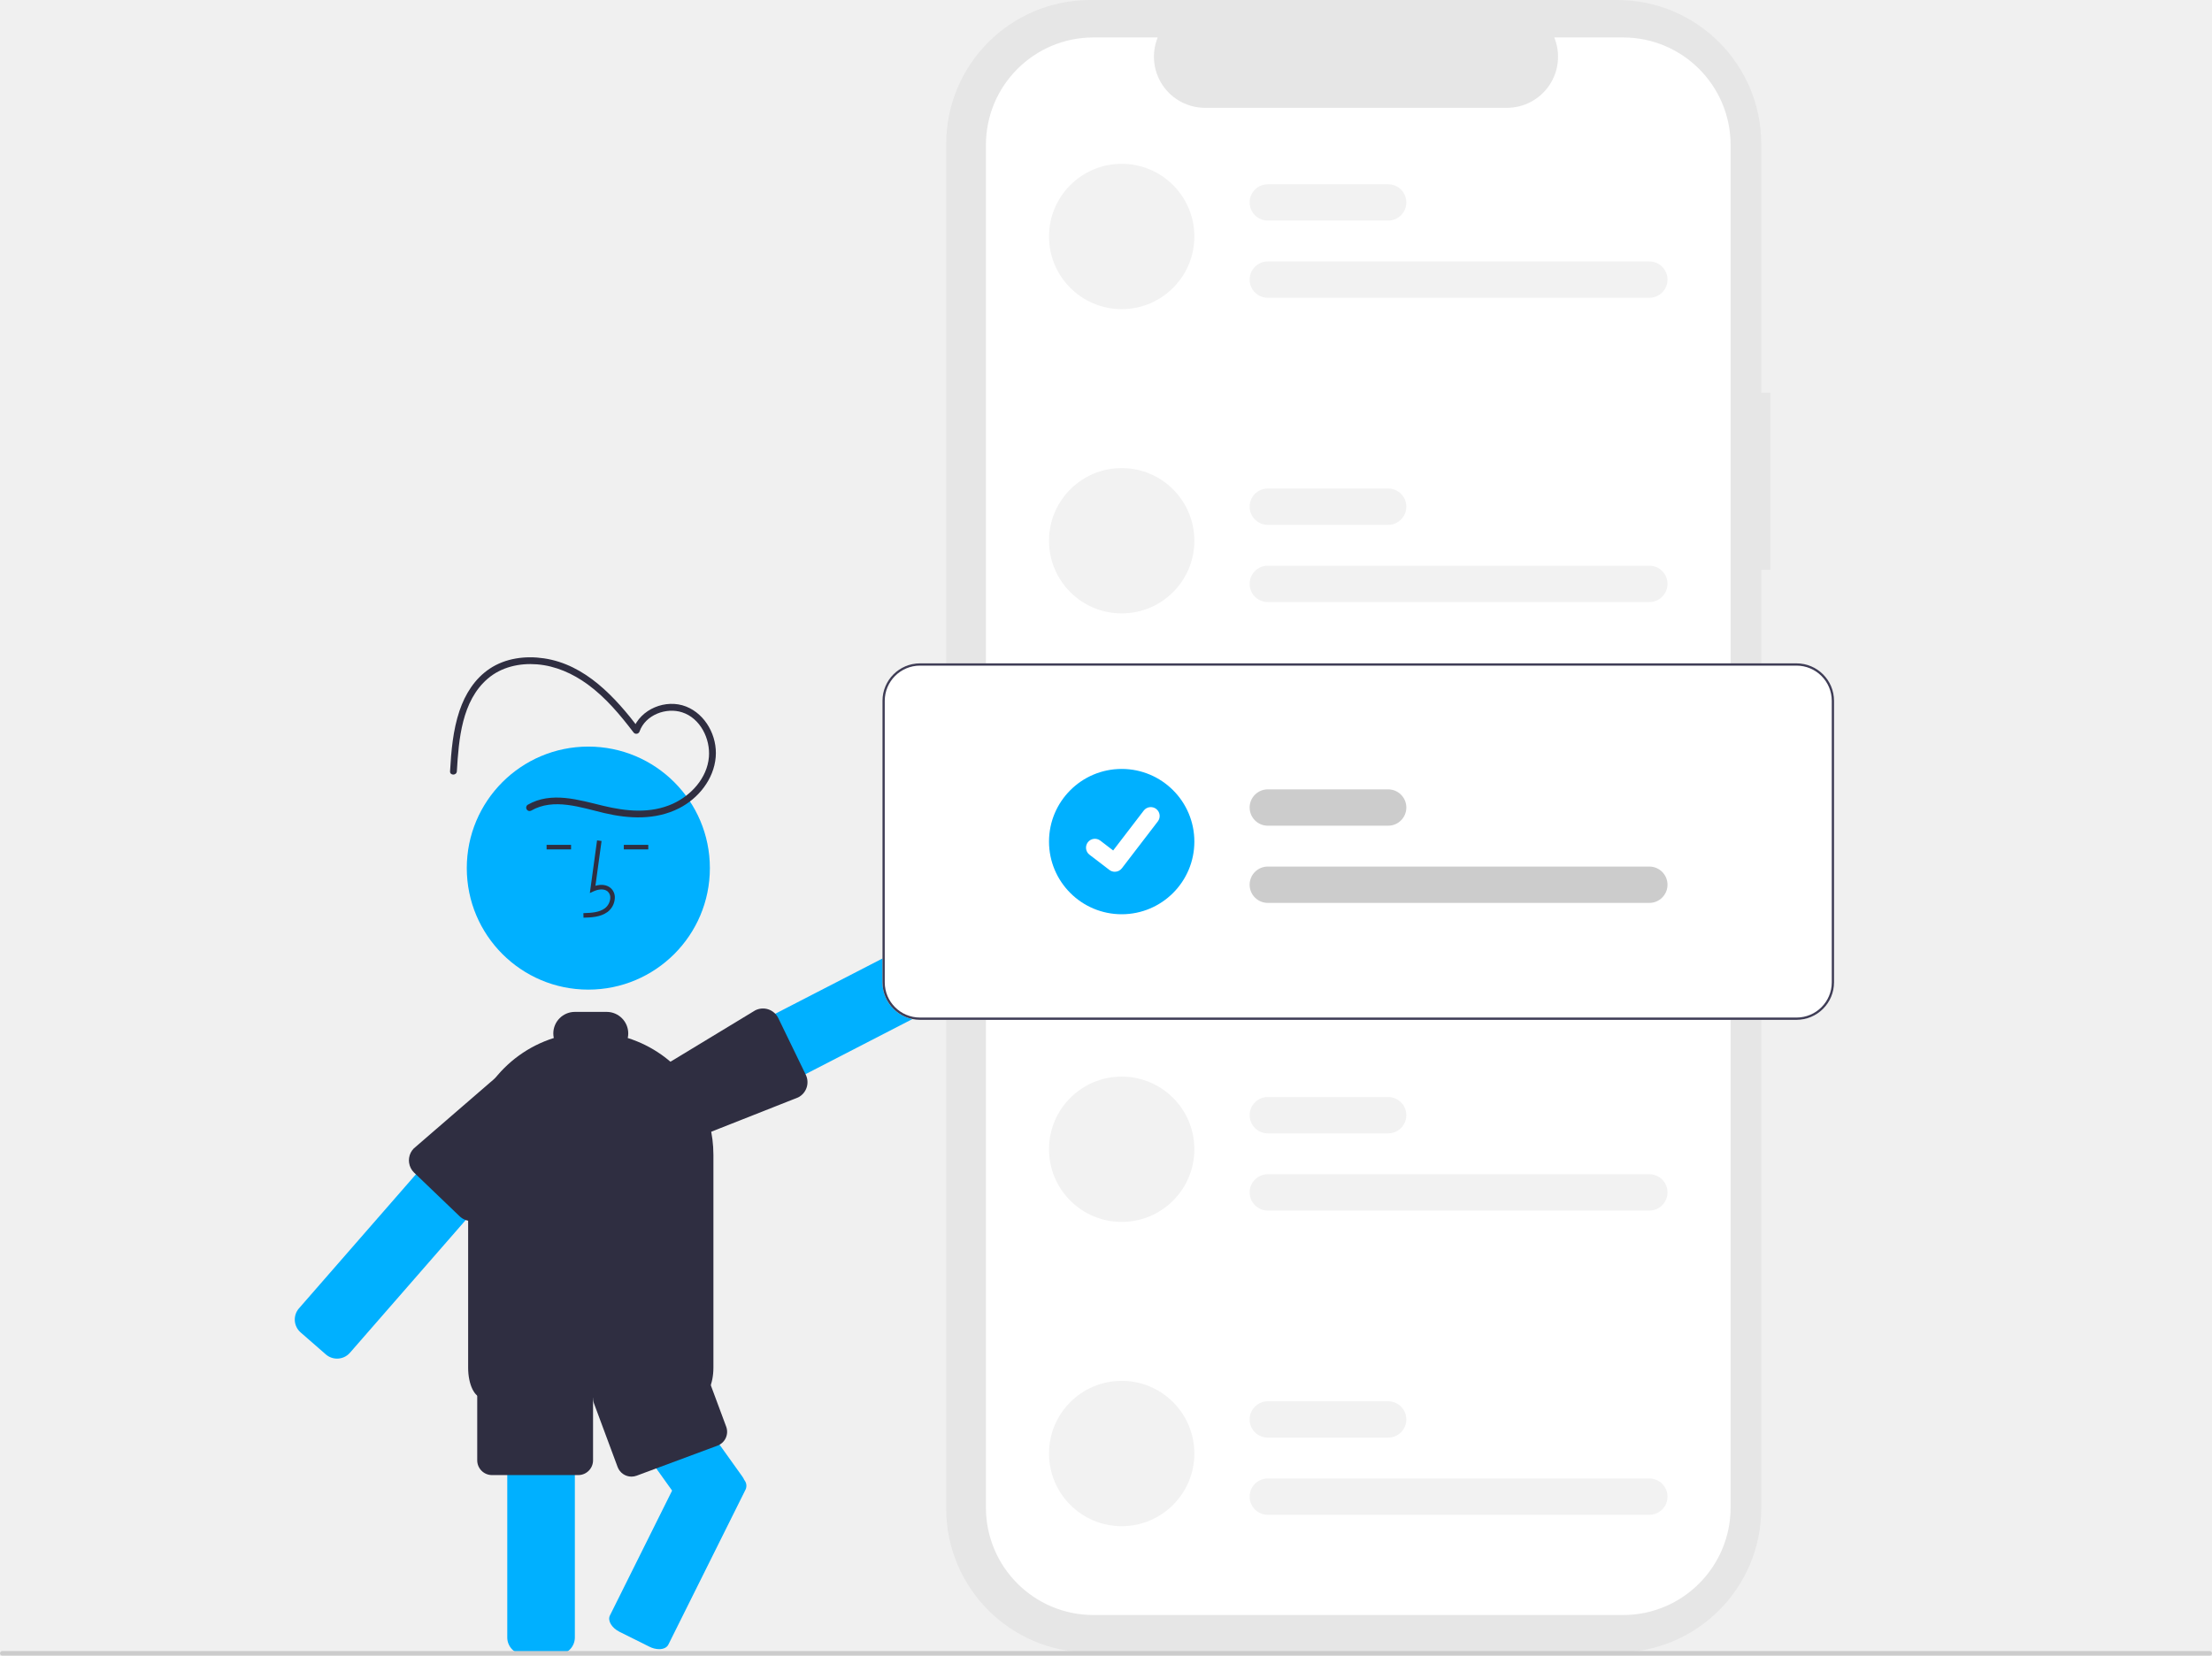
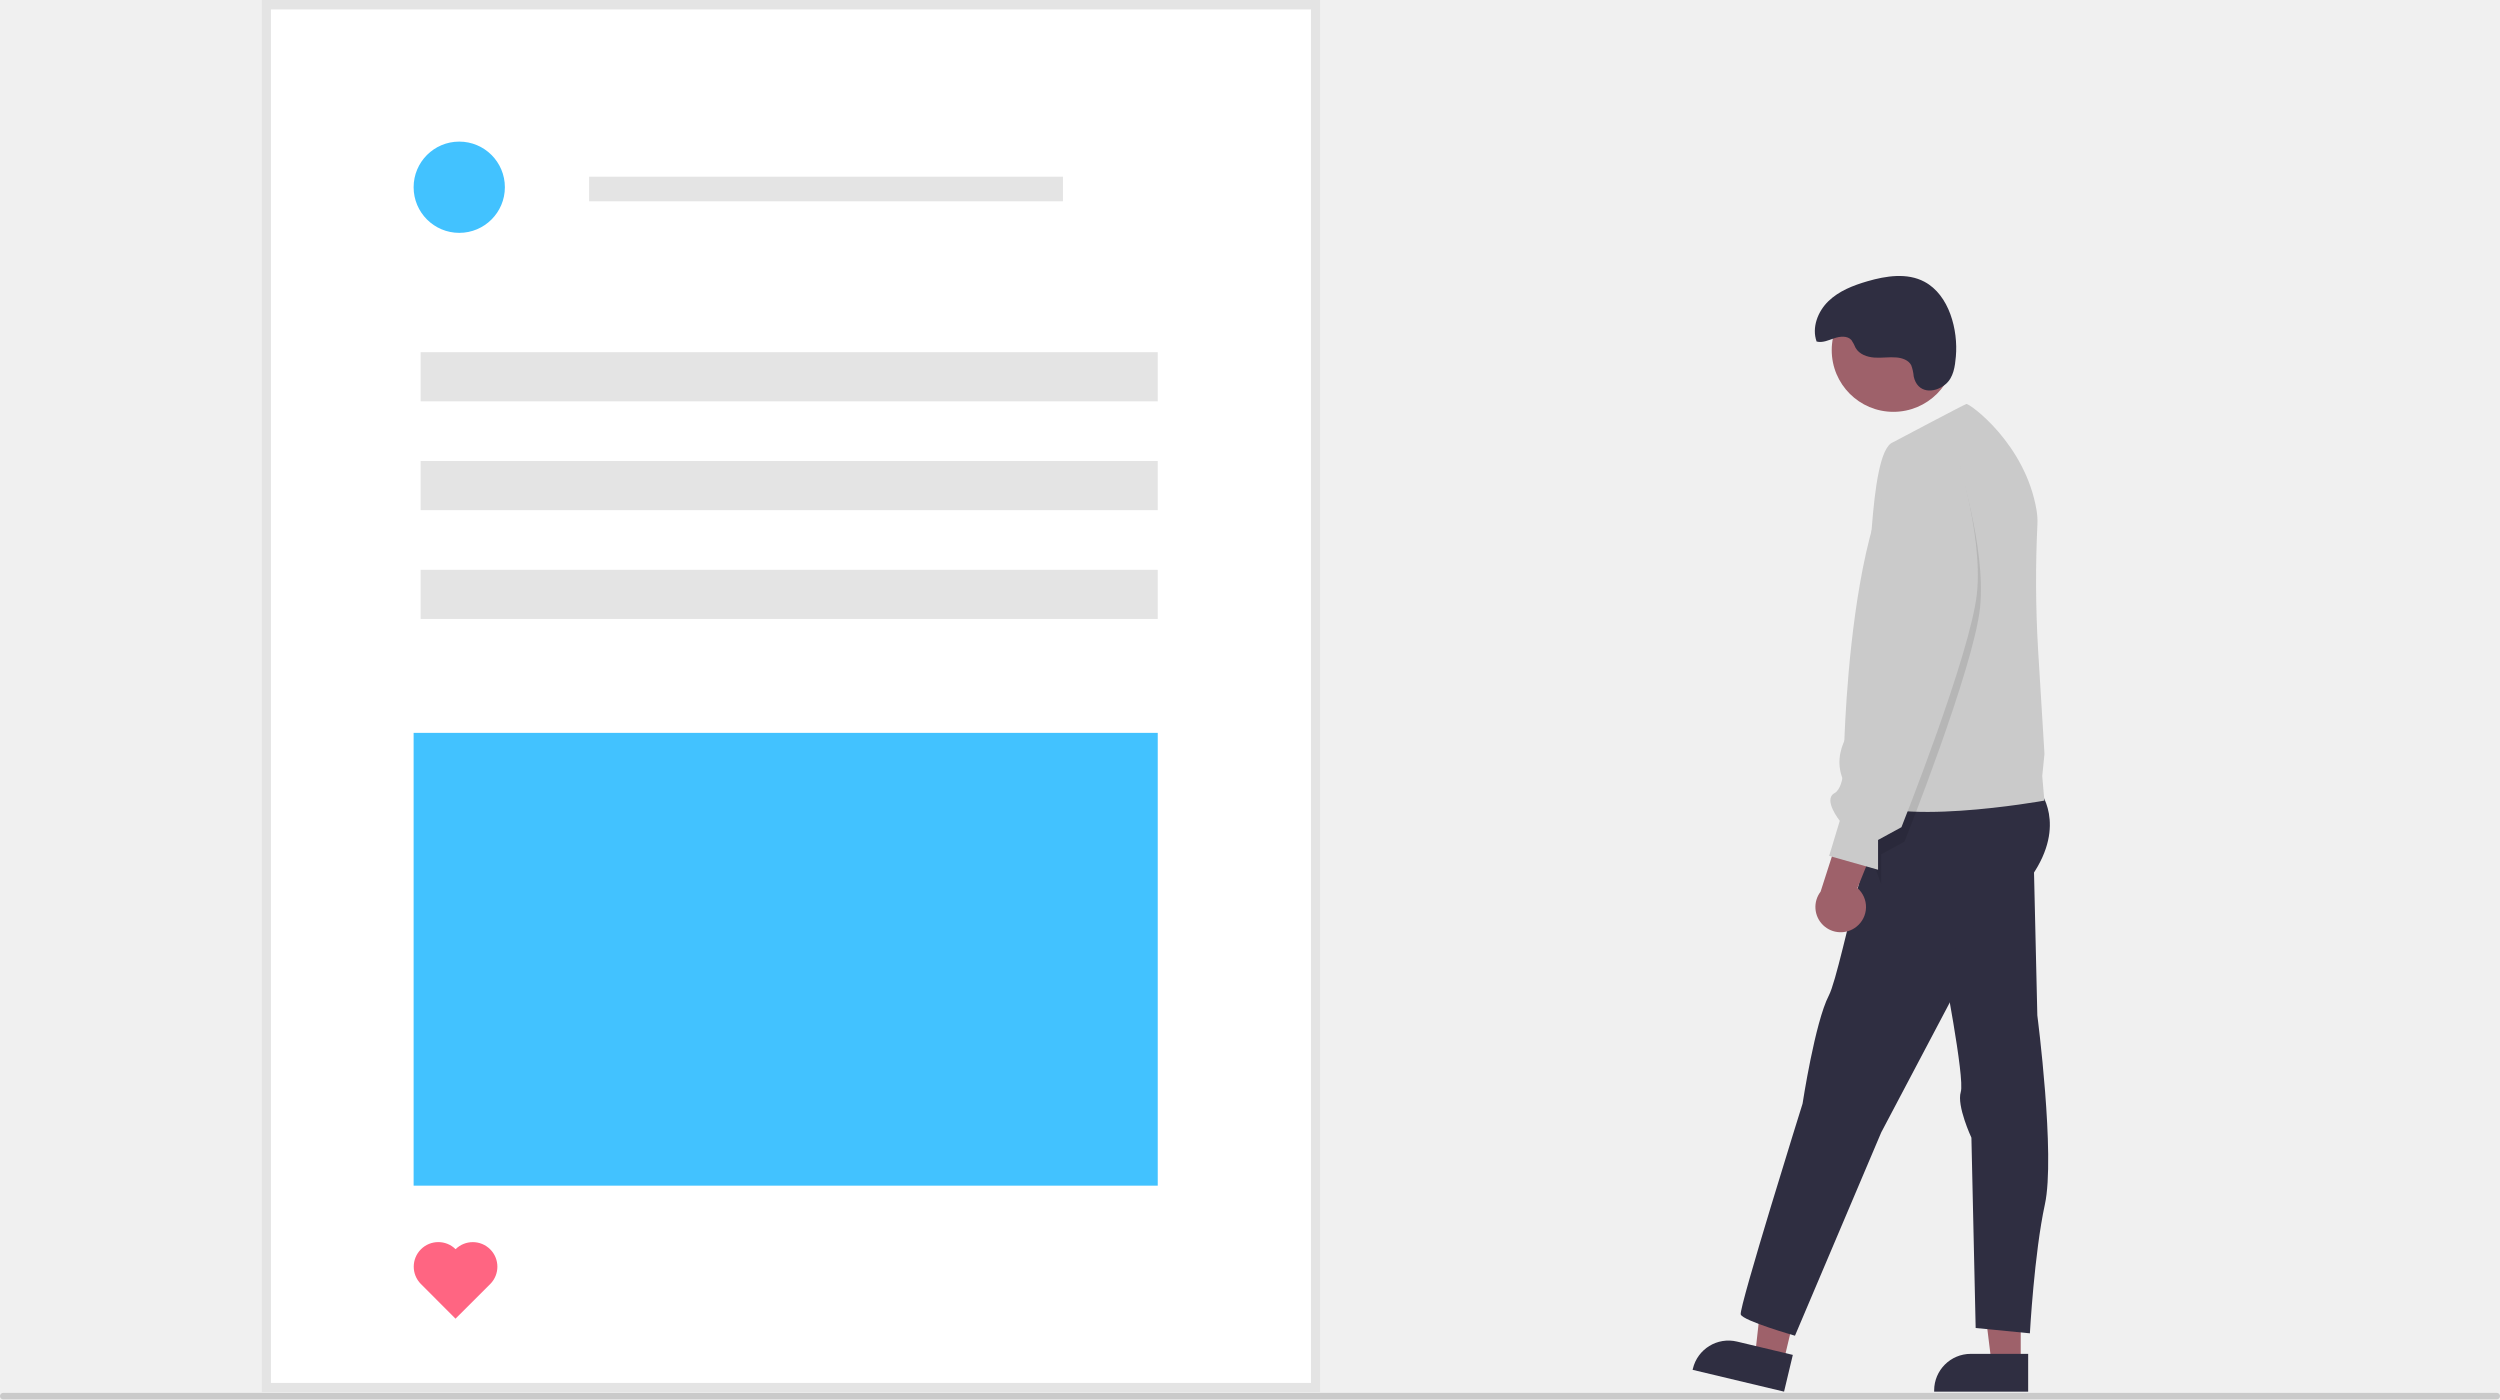
- <svg xmlns="http://www.w3.org/2000/svg" data-name="Layer 1" width="974" height="729.151" viewBox="0 0 974 729.151">
-   <path d="M892.52,258.372h-3.999V148.826a63.402,63.402,0,0,0-63.402-63.402H593.033a63.402,63.402,0,0,0-63.402,63.402v600.974a63.402,63.402,0,0,0,63.402,63.402H825.119a63.402,63.402,0,0,0,63.402-63.402V336.348h3.999Z" transform="translate(-113 -85.42434)" fill="#e6e6e6" />
-   <path d="M875.027,149.269v600.09a47.351,47.351,0,0,1-47.35,47.35h-233.2a47.351,47.351,0,0,1-47.35-47.35v-600.09a47.351,47.351,0,0,1,47.35-47.35h28.29a22.507,22.507,0,0,0,20.83,30.99h132.96a22.507,22.507,0,0,0,20.83-30.99h30.29A47.351,47.351,0,0,1,875.027,149.269Z" transform="translate(-113 -85.42434)" fill="#fff" />
-   <path d="M261.42,683.786a7.515,7.515,0,0,1-4.934-1.843l-11.121-9.701a7.518,7.518,0,0,1-.729-10.584l80.862-92.711a5.957,5.957,0,0,1,.515-.536A7.495,7.495,0,0,1,336.074,568.23l11.129,9.699a7.496,7.496,0,0,1,2.55,5.142l0.0.002a7.49,7.49,0,0,1-1.832,5.441l-80.85,92.71a7.499,7.499,0,0,1-5.651,2.562Z" transform="translate(-113 -85.42434)" fill="#00b0ff" />
-   <path d="M409.974,587.335a7.772,7.772,0,0,1-2.298-.352,7.478,7.478,0,0,1-4.386-3.708l-6.761-13.121a7.471,7.471,0,0,1,1.706-9.056,7.105,7.105,0,0,1,1.518-1.047L509.095,503.681a7.516,7.516,0,0,1,10.103,3.225l6.761,13.121a7.517,7.517,0,0,1-3.227,10.104L413.393,586.5A7.442,7.442,0,0,1,409.974,587.335Z" transform="translate(-113 -85.42434)" fill="#00b0ff" />
-   <path d="M408.004,590.516a7.584,7.584,0,0,1-6.727-4.146l-6.62-13.19a7.468,7.468,0,0,1-.578-5.155c.029-.133.073-.278.116-.418l.04-.132c.117-.344.232-.835.366-1.405l.078-.33c.489-2.122,1.099-4.765,2.322-5.866a2.185,2.185,0,0,1,.511-.356L445.515,530.418a7.514,7.514,0,0,1,5.796-.457,7.537,7.537,0,0,1,4.34,3.751l12.122,24.984a7.509,7.509,0,0,1-3.347,10.057l-53.158,20.988A7.199,7.199,0,0,1,408.004,590.516Z" transform="translate(-113 -85.42434)" fill="#2f2e41" />
-   <circle cx="259.056" cy="382.329" r="53.519" fill="#00b0ff" />
-   <path d="M358.624,814.096H343.864a7.508,7.508,0,0,1-7.5-7.5V681.585a7.508,7.508,0,0,1,7.5-7.5h14.76a7.313,7.313,0,0,1,2.714.516,7.443,7.443,0,0,1,4.764,6.637,1.968,1.968,0,0,1,.022.348V806.596A7.508,7.508,0,0,1,358.624,814.096Z" transform="translate(-113 -85.42434)" fill="#00b0ff" />
-   <path d="M440.894,737.456a4.096,4.096,0,0,0-.229-.34,6.958,6.958,0,0,0-.76-1.35l-25.16-35.2-20.73-28.99H358.654l2.5,3.49,4.45,6.23,13.79,19.28,29.55,41.33-27.39,55.02c-1.12,2.24.79,5.46,4.24,7.18l13.21,6.58a9.712,9.712,0,0,0,4.23,1.06c1.86,0,3.41-.69,4.06-2l34.05-68.4A3.963,3.963,0,0,0,440.894,737.456Z" transform="translate(-113 -85.42434)" fill="#00b0ff" />
-   <path d="M320.555,623.186a7.516,7.516,0,0,1-5.232-2.154l-20.027-19.207a7.427,7.427,0,0,1-2.158-4.281,6.474,6.474,0,0,1-.085-1.019,6.815,6.815,0,0,1,.087-1.155,7.382,7.382,0,0,1,2.078-4.167l42.588-36.816c1.154-1.19,4.081-.943,6.663-.726l.39.032a14.033,14.033,0,0,0,1.432.082c.177.019.382.009.571.019a7.547,7.547,0,0,1,4.762,2.144l10.51,10.361a7.509,7.509,0,0,1,.075,10.607l-36.23,43.987A7.479,7.479,0,0,1,320.555,623.186Z" transform="translate(-113 -85.42434)" fill="#2f2e41" />
-   <path d="M369.932,489.589l-.056-2c3.721-.104,7.001-.337,9.466-2.138a6.148,6.148,0,0,0,2.381-4.528,3.514,3.514,0,0,0-1.153-2.895c-1.636-1.382-4.269-.935-6.188-.055l-1.655.759,3.173-23.19,1.981.271L375.183,475.541c2.607-.767,5.023-.437,6.678.961a5.471,5.471,0,0,1,1.86,4.492,8.133,8.133,0,0,1-3.2,6.073C377.354,489.381,373.239,489.497,369.932,489.589Z" transform="translate(-113 -85.42434)" fill="#2f2e41" />
-   <rect x="274.682" y="372.091" width="10.771" height="2" fill="#2f2e41" />
-   <rect x="240.682" y="372.091" width="10.771" height="2" fill="#2f2e41" />
-   <path d="M420.634,701.076h-95c-3.645,0-6.5-5.854-6.5-13.328V594.076a54.031,54.031,0,0,1,37.721-51.498,9.373,9.373,0,0,1-.221-2.002,9.511,9.511,0,0,1,9.5-9.5h14a9.511,9.511,0,0,1,9.5,9.5,9.372,9.372,0,0,1-.222,2.006,53.642,53.642,0,0,1,14.81,7.335c.932.651,1.85,1.345,2.728,2.062a53.865,53.865,0,0,1,17.025,23.879c.552,1.524,1.041,3.104,1.453,4.692l0.0.001a54.362,54.362,0,0,1,1.706,13.524V687.748c0,7.287-2.756,13.098-6.291,13.302A.741.741,0,0,1,420.634,701.076Z" transform="translate(-113 -85.42434)" fill="#2f2e41" />
-   <path d="M367.634,735.076h-38a6.507,6.507,0,0,1-6.5-6.5v-30a6.507,6.507,0,0,1,6.5-6.5h38a6.507,6.507,0,0,1,6.5,6.5v30A6.507,6.507,0,0,1,367.634,735.076Z" transform="translate(-113 -85.42434)" fill="#2f2e41" />
-   <path d="M391.055,735.754a6.512,6.512,0,0,1-6.1-4.236l-10.449-28.122a6.508,6.508,0,0,1,3.829-8.357L413.956,681.804a6.509,6.509,0,0,1,8.357,3.829l10.449,28.122a6.508,6.508,0,0,1-3.829,8.357l-35.621,13.235A6.468,6.468,0,0,1,391.055,735.754Z" transform="translate(-113 -85.42434)" fill="#2f2e41" />
-   <path d="M346.894,442.44c9.918-5.732,21.946-1.335,32.192,1.07,10.947,2.569,22.519,3.125,32.837-2.065,8.587-4.32,15.406-12.837,16.224-22.596.764-9.122-4.374-18.842-13.064-22.264-8.853-3.486-20.123,1.075-23.351,10.16l2.742-.358c-10.611-13.93-23.69-28.304-41.941-31.017-8.188-1.217-16.928-.11-23.924,4.566-6.558,4.383-10.782,11.151-13.272,18.52-2.89,8.551-3.645,17.706-4.168,26.661-.113,1.929,2.888,1.922,3,0,.821-14.063,2.153-31.024,13.651-40.848,5.968-5.1,13.937-6.875,21.632-6.259,8.173.654,15.751,4.042,22.321,8.835,7.873,5.744,14.243,13.351,20.112,21.056a1.525,1.525,0,0,0,2.742-.358c2.592-7.292,11.686-10.693,18.764-8.388,8.004,2.606,12.43,11.683,11.758,19.695-.769,9.176-7.791,16.893-15.91,20.566-9.781,4.425-20.498,3.344-30.62.901-10.751-2.595-22.895-6.442-33.237-.465a1.501,1.501,0,0,0,1.514,2.59Z" transform="translate(-113 -85.42434)" fill="#2f2e41" />
-   <path d="M606.907,157.575a32,32,0,0,0-0,64h0a32,32,0,0,0,0-64Z" transform="translate(-113 -85.42434)" fill="#f2f2f2" />
-   <path d="M839.246,216.576h-168a8,8,0,1,1,0-16h168a8,8,0,1,1,0,16Z" transform="translate(-113 -85.42434)" fill="#f2f2f2" />
-   <path d="M724.246,182.576h-53a8,8,0,1,1,0-16h53a8,8,0,0,1,0,16Z" transform="translate(-113 -85.42434)" fill="#f2f2f2" />
-   <path d="M606.907,291.575a32,32,0,0,0-0,64h0a32,32,0,0,0,0-64Z" transform="translate(-113 -85.42434)" fill="#f2f2f2" />
-   <path d="M839.246,350.576h-168a8,8,0,1,1,0-16h168a8,8,0,0,1,0,16Z" transform="translate(-113 -85.42434)" fill="#f2f2f2" />
-   <path d="M724.246,316.576h-53a8,8,0,1,1,0-16h53a8,8,0,0,1,0,16Z" transform="translate(-113 -85.42434)" fill="#f2f2f2" />
-   <path d="M606.907,559.575a32,32,0,0,0-0,64h0a32,32,0,0,0,0-64Z" transform="translate(-113 -85.42434)" fill="#f2f2f2" />
-   <path d="M839.246,618.576h-168a8,8,0,1,1,0-16h168a8,8,0,0,1,0,16Z" transform="translate(-113 -85.42434)" fill="#f2f2f2" />
-   <path d="M724.246,584.576h-53a8,8,0,1,1,0-16h53a8,8,0,0,1,0,16Z" transform="translate(-113 -85.42434)" fill="#f2f2f2" />
-   <path d="M606.907,693.575a32,32,0,0,0-0,64h0a32,32,0,0,0,0-64Z" transform="translate(-113 -85.42434)" fill="#f2f2f2" />
-   <path d="M839.246,752.576h-168a8,8,0,1,1,0-16h168a8,8,0,0,1,0,16Z" transform="translate(-113 -85.42434)" fill="#f2f2f2" />
-   <path d="M724.246,718.576h-53a8,8,0,1,1,0-16h53a8,8,0,0,1,0,16Z" transform="translate(-113 -85.42434)" fill="#f2f2f2" />
-   <path d="M904.077,534.576h-386a16.519,16.519,0,0,1-16.5-16.5v-124a16.519,16.519,0,0,1,16.5-16.5h386a16.519,16.519,0,0,1,16.5,16.5v124A16.519,16.519,0,0,1,904.077,534.576Z" transform="translate(-113 -85.42434)" fill="#fff" />
-   <path d="M606.907,424.076a32,32,0,0,0-0,64h0a32,32,0,0,0,0-64Z" transform="translate(-113 -85.42434)" fill="#00b0ff" />
-   <path d="M839.246,483.076h-168a8,8,0,1,1,0-16h168a8,8,0,0,1,0,16Z" transform="translate(-113 -85.42434)" fill="#ccc" />
-   <path d="M724.246,449.076h-53a8,8,0,1,1,0-16h53a8,8,0,0,1,0,16Z" transform="translate(-113 -85.42434)" fill="#ccc" />
-   <path d="M904.077,534.576h-386a16.519,16.519,0,0,1-16.5-16.5v-124a16.519,16.519,0,0,1,16.5-16.5h386a16.519,16.519,0,0,1,16.5,16.5v124A16.519,16.519,0,0,1,904.077,534.576Zm-386-156a15.518,15.518,0,0,0-15.5,15.5v124a15.518,15.518,0,0,0,15.5,15.5h386a15.518,15.518,0,0,0,15.5-15.5v-124a15.518,15.518,0,0,0-15.5-15.5Z" transform="translate(-113 -85.42434)" fill="#3f3d56" />
-   <path id="a4f85a93-5584-48fc-9a4d-d7e2ab78dfd5-244" data-name="Path 395" d="M603.871,469.365a3.884,3.884,0,0,1-2.336-.776l-.042-.031-8.8-6.732a3.911,3.911,0,0,1,4.759-6.207l5.7,4.371,13.469-17.572a3.909,3.909,0,0,1,5.481-.724l.001.001-.084.116.086-.116a3.914,3.914,0,0,1,.723,5.482L606.985,467.836a3.911,3.911,0,0,1-3.111,1.525Z" transform="translate(-113 -85.42434)" fill="#fff" />
-   <path d="M1086,814.576H114a1,1,0,0,1,0-2h972a1,1,0,0,1,0,2Z" transform="translate(-113 -85.42434)" fill="#ccc" />
+ <svg xmlns="http://www.w3.org/2000/svg" data-name="Layer 1" width="770" height="431" viewBox="0 0 770 431">
+   <polygon points="622.385 419.921 613.405 419.92 609.133 385.282 622.387 385.282 622.385 419.921" fill="#9e616a" />
+   <path d="M839.675,663.126l-28.956-.001v-.366a11.271,11.271,0,0,1,11.271-11.27h.001l17.686.001Z" transform="translate(-215 -234.5)" fill="#2f2e41" />
+   <polygon points="549.281 419.627 540.546 417.543 544.427 382.858 557.319 385.934 549.281 419.627" fill="#9e616a" />
+   <path d="M764.489,663.126l-28.166-6.719.085-.356a11.271,11.271,0,0,1,13.578-8.348l.001 0,17.203,4.104Z" transform="translate(-215 -234.5)" fill="#2f2e41" />
+   <circle cx="583.166" cy="107.852" r="18.994" fill="#9e616a" />
+   <path d="M843.027,477.815s8.842,10.48-2.292,26.527-21.421,31.767-21.421,31.767l-24.889,47.159L767.851,645.899s-16.047-4.585-16.702-6.55,19.041-64.925,19.041-64.925,3.827-25.106,8.085-33.293,14.938-70.756,25.09-71.411S843.027,477.815,843.027,477.815Z" transform="translate(-215 -234.5)" fill="#2f2e41" />
+   <path d="M841.322,496.482l1.176,50.761s5.599,43.158,2.325,58.223-4.617,39.697-4.617,39.697l-16.702-1.637-1.31-58.621s-4.585-9.825-3.275-14.082-5.567-39.299-5.567-39.299Z" transform="translate(-215 -234.5)" fill="#2f2e41" />
+   <path d="M785.911,479.453c9.824,10.477,58.752,1.634,58.752,1.634l-.652-7.532.684-6.873-1.964-32.096a362.021,362.021,0,0,1-.204-38.63,20.655,20.655,0,0,0-.254-4.212c-3.376-20.536-20.731-33.119-21.65-32.808-.462.152-5.384,2.717-10.521,5.416-5.897,3.098-12.073,6.372-12.073,6.372-7.861,2.952-6.55,50.111-9.172,54.368s0,18.99,0,18.99l-2.945,14.081S776.086,468.976,785.911,479.453Z" transform="translate(-215 -234.5)" fill="#cacaca" />
+   <path d="M817.651,375.487s9.17,27.509,7.205,46.176-23.252,72.048-23.252,72.048l-7.205,3.93v9.17l-5.067-13.726,13.936-29.138S785.884,363.37,817.651,375.487Z" transform="translate(-215 -234.5)" opacity="0.1" style="isolation:isolate" />
+   <path d="M804.42,350.432a12.776,12.776,0,0,0-.768-3.453c-.834-1.569-2.749-2.226-4.519-2.38-2.26-.197-4.537.195-6.8.04s-4.681-1.017-5.807-2.986a13.698,13.698,0,0,0-1.267-2.391c-1.241-1.417-3.501-1.197-5.284-.59s-3.642,1.494-5.464,1.019c-1.532-4.287.354-9.232,3.618-12.407s7.665-4.883,12.036-6.156c5.765-1.679,12.254-2.672,17.555.15,7.687,4.091,10.399,14.92,9.69,22.991-.268,3.051-.707,6.506-3.173,8.566C810.622,355.853,805.511,355.594,804.42,350.432Z" transform="translate(-215 -234.5)" fill="#2f2e41" />
+   <path d="M786.837,519.888a7.739,7.739,0,0,0,.249-11.865l10.307-25.499-14.011,2.823-7.64,23.782a7.781,7.781,0,0,0,11.094,10.759Z" transform="translate(-215 -234.5)" fill="#9e616a" />
+   <path d="M816.693,371.053s9.17,27.509,7.205,46.176-23.252,72.048-23.252,72.048l-7.205,3.93v9.17l-15.065-4.257,3.275-10.807s-5.24-6.55-1.637-8.515,2.947-12.772,2.947-12.772S784.927,358.936,816.693,371.053Z" transform="translate(-215 -234.5)" fill="#cacaca" />
+   <path d="M621.684,663.35H295.537V234.5H621.684Z" transform="translate(-215 -234.5)" fill="#fff" />
+   <path d="M621.684,663.35H295.537V234.5H621.684ZM298.441,660.446H618.781V237.403H298.441Z" transform="translate(-215 -234.5)" fill="#e4e4e4" />
+   <rect x="129.557" y="108.479" width="227.027" height="15.135" fill="#e4e4e4" />
+   <rect x="181.449" y="54.425" width="145.946" height="7.568" fill="#e4e4e4" />
+   <rect x="129.557" y="141.992" width="227.027" height="15.135" fill="#e4e4e4" />
+   <rect x="129.557" y="175.506" width="227.027" height="15.135" fill="#e4e4e4" />
+   <circle cx="141.449" cy="57.668" r="14.054" fill="#42c2ff" />
+   <rect x="127.394" y="225.722" width="229.19" height="139.46" fill="#42c2ff" />
+   <path d="M355.318,619.25a7.568,7.568,0,0,0-10.713,10.692l10.692,10.713,10.713-10.692a7.568,7.568,0,0,0-10.692-10.713Z" transform="translate(-215 -234.5)" fill="#ff6582" />
+   <path d="M984,665.5H216a1,1,0,0,1,0-2H984a1,1,0,0,1,0,2Z" transform="translate(-215 -234.5)" fill="#cacaca" />
</svg>
